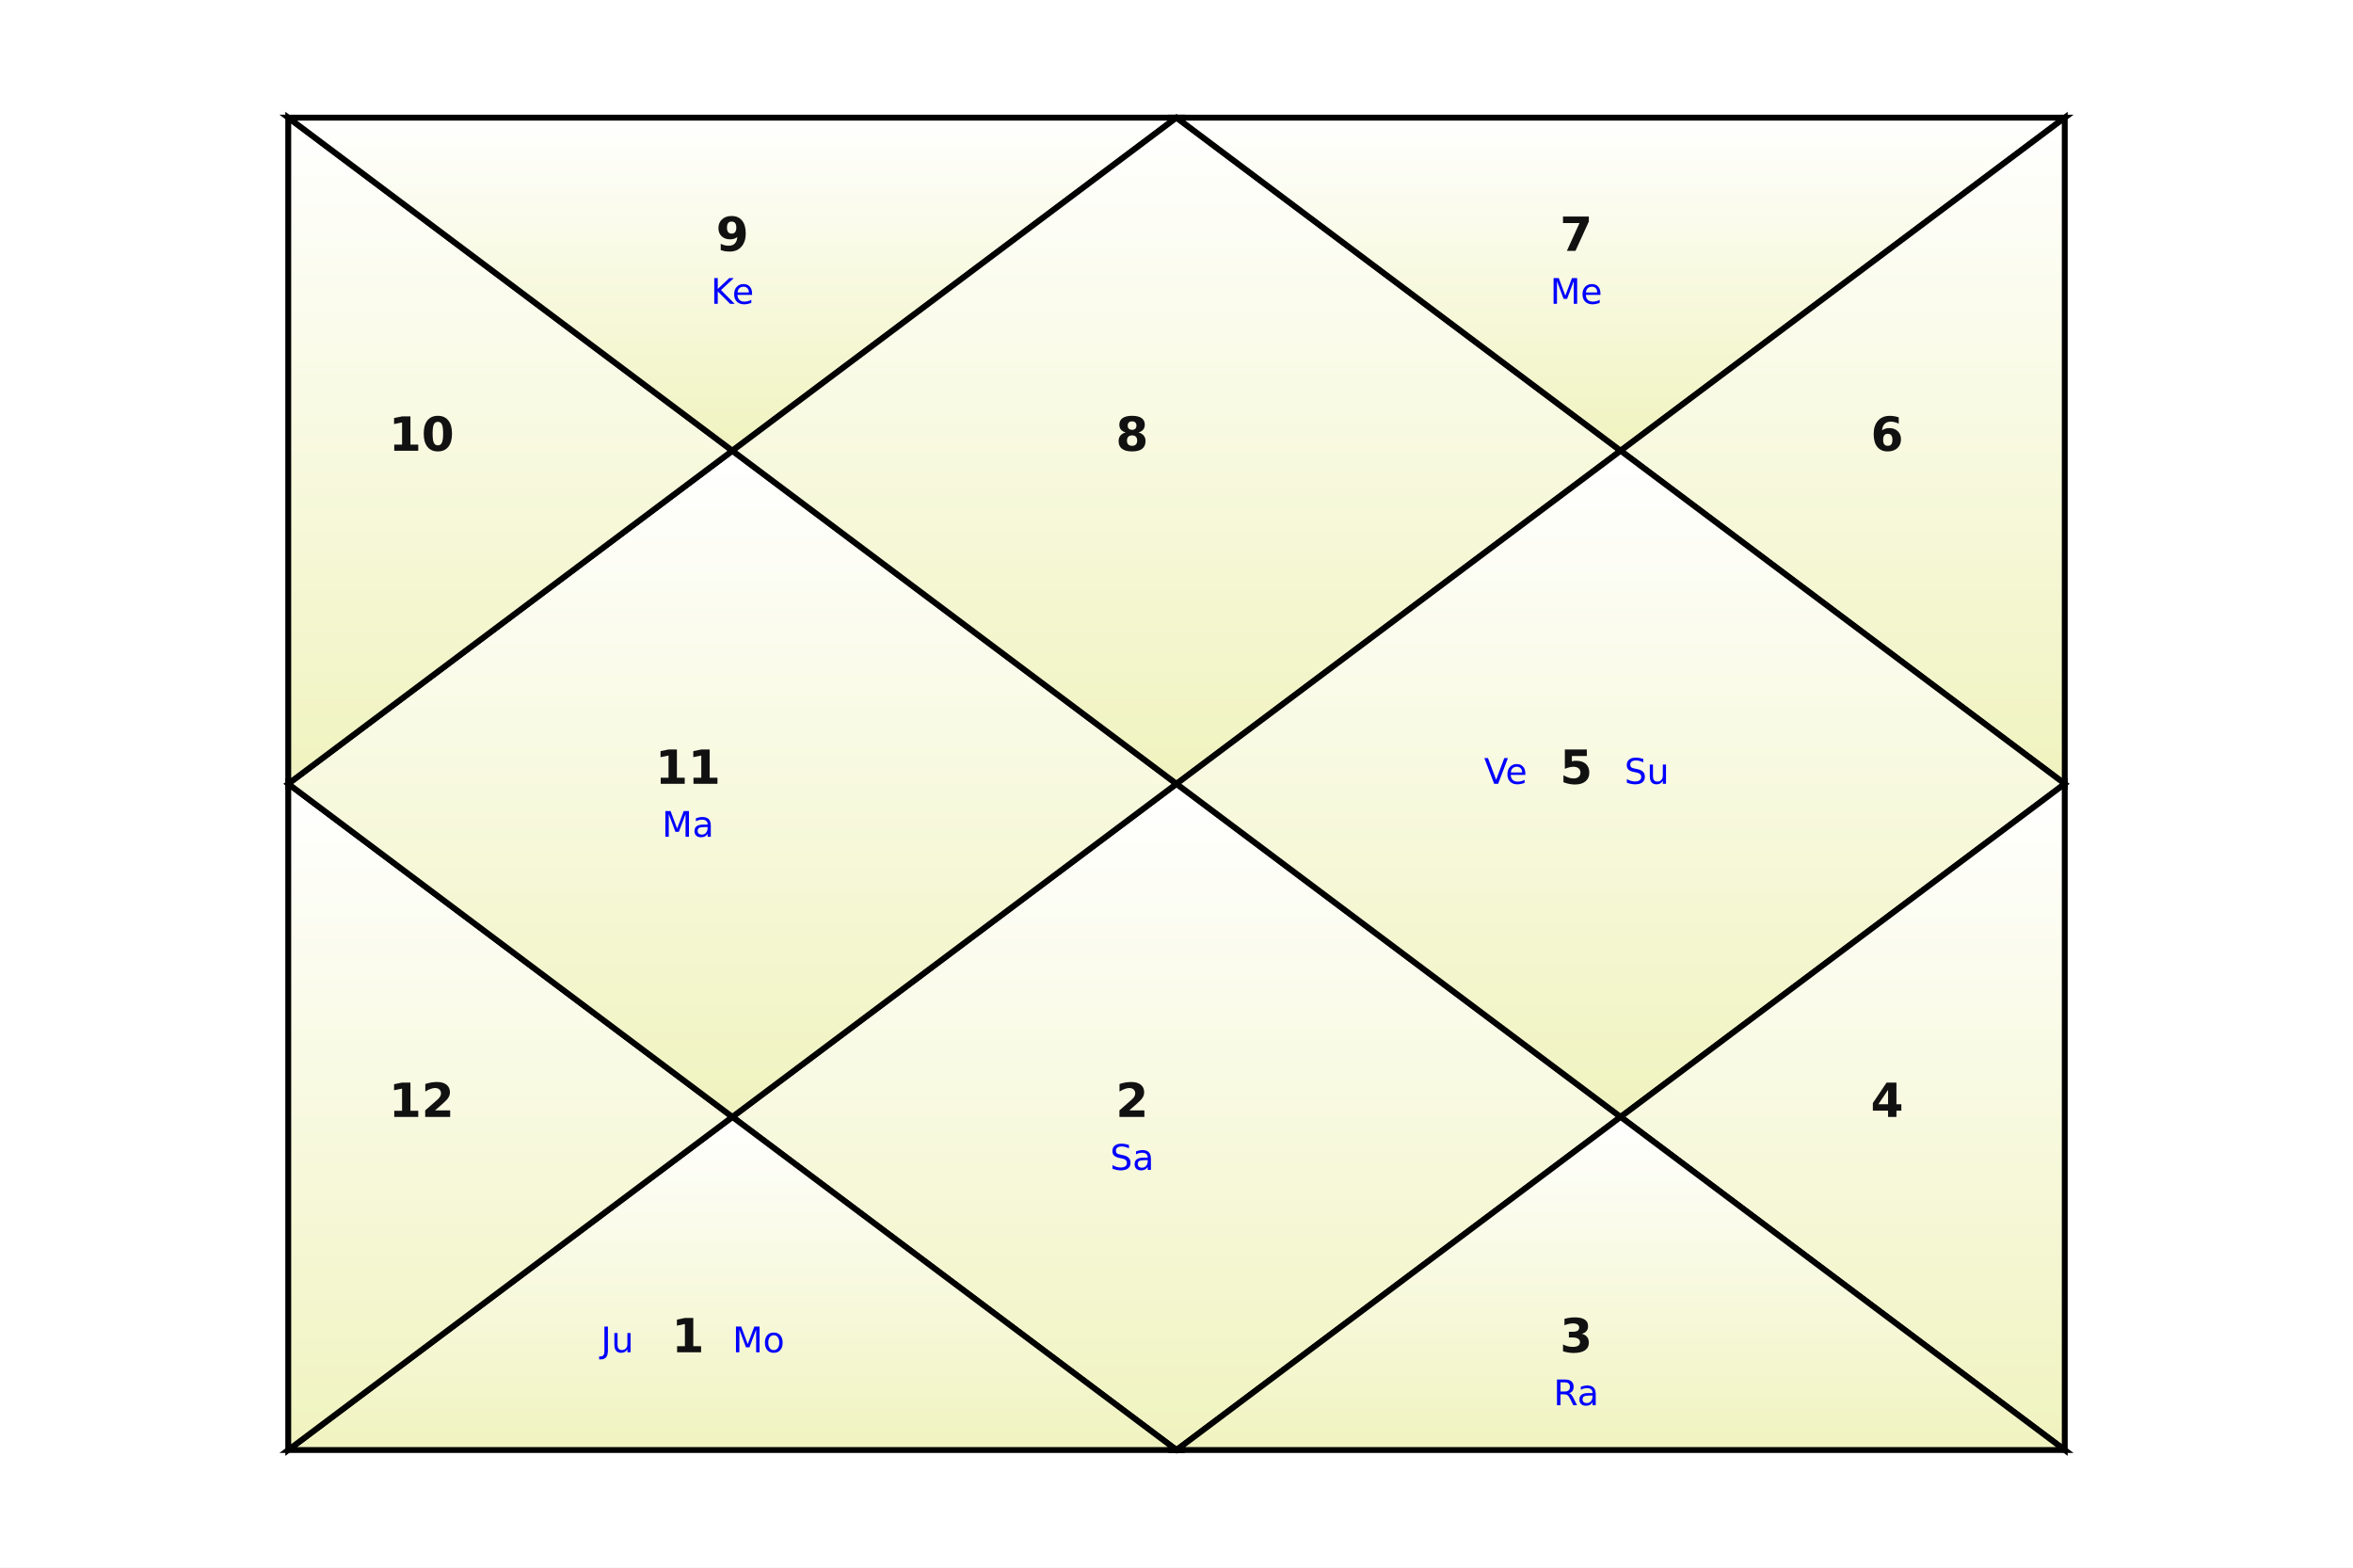
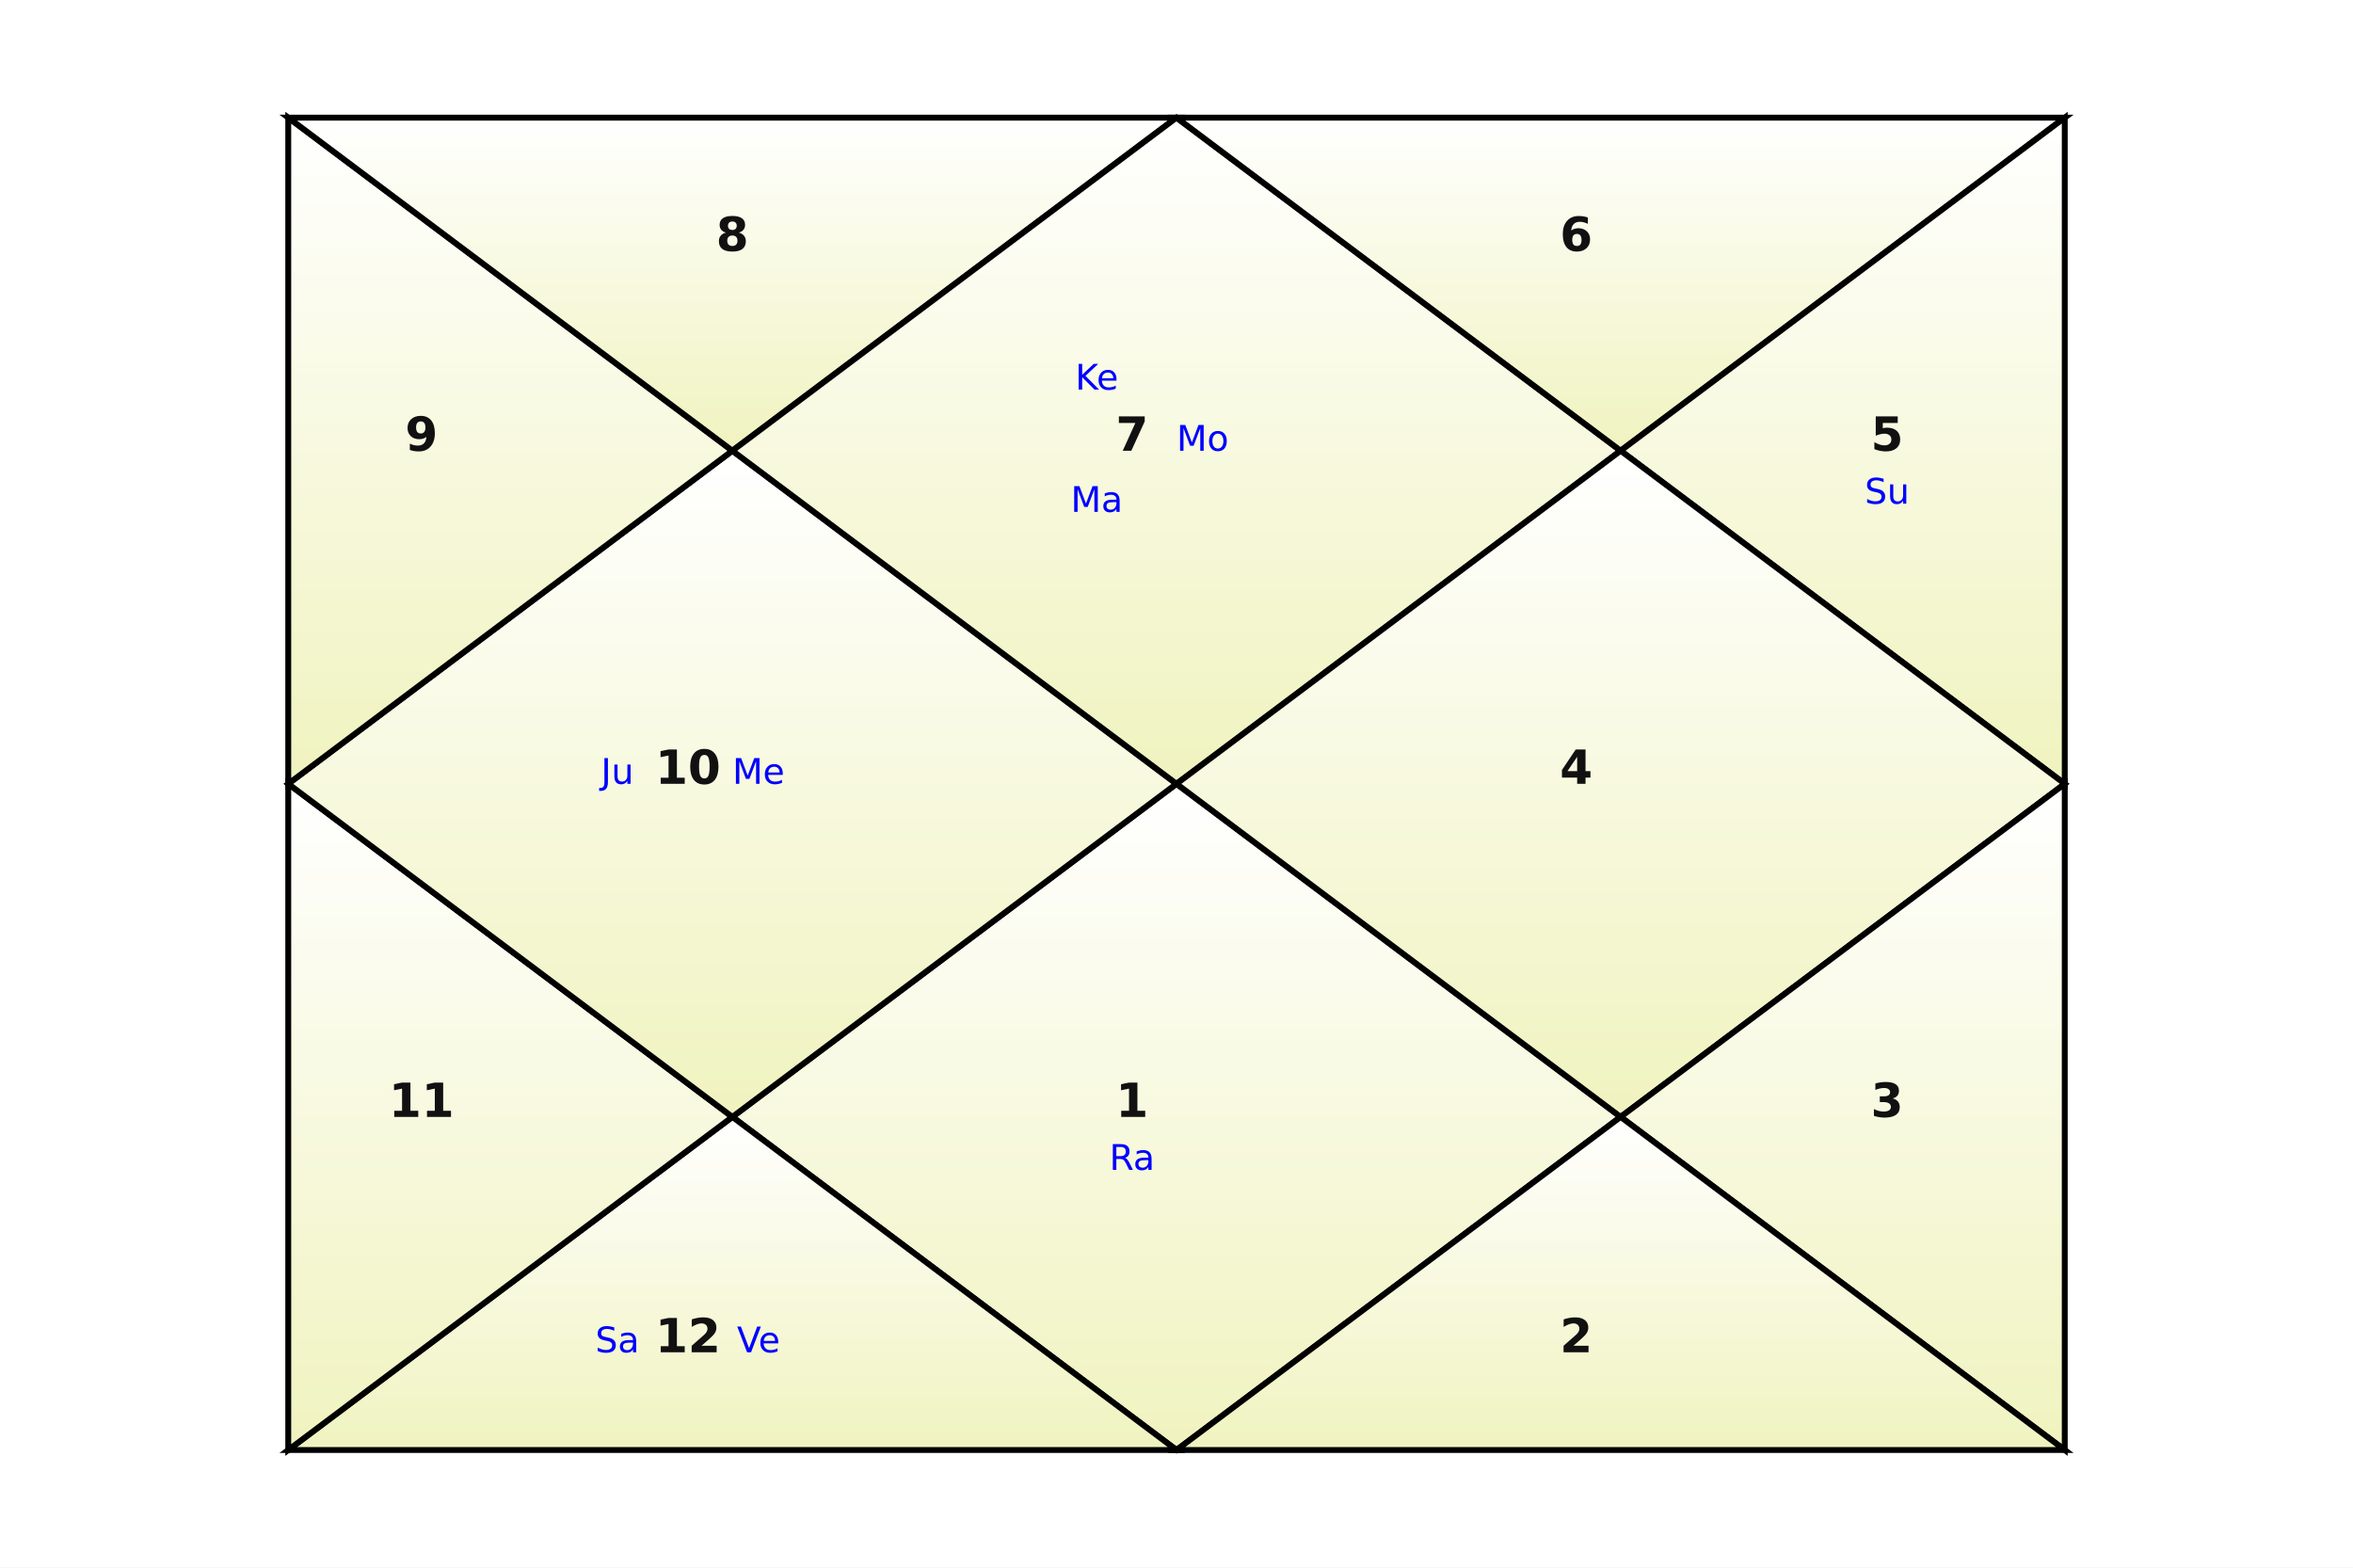
<svg xmlns="http://www.w3.org/2000/svg" baseProfile="full" height="100%" version="1.1" viewBox="0 0 800 533" width="100%">
  <defs>
    <linearGradient id="houseGrad" x1="0" x2="0" y1="0" y2="1">
      <stop offset="0" stop-color="white" />
      <stop offset="1" stop-color="#f0f3bf" />
    </linearGradient>
  </defs>
  <rect fill="white" height="533" width="800" x="0" y="0" />
  <polygon fill="url(#houseGrad)" points="249.0,379.75 400.0,493.0 551.0,379.75 400.0,266.5" stroke="#000" stroke-width="2" />
  <polygon fill="url(#houseGrad)" points="249.0,379.75 98.0,493.0 400.0,493.0" stroke="#000" stroke-width="2" />
  <polygon fill="url(#houseGrad)" points="98.0,266.5 98.0,493.0 249.0,379.75" stroke="#000" stroke-width="2" />
  <polygon fill="url(#houseGrad)" points="98.0,266.5 249.0,379.75 400.0,266.5 249.0,153.25" stroke="#000" stroke-width="2" />
  <polygon fill="url(#houseGrad)" points="98.0,40.0 98.0,266.5 249.0,153.25" stroke="#000" stroke-width="2" />
  <polygon fill="url(#houseGrad)" points="98.0,40.0 249.0,153.25 400.0,40.0" stroke="#000" stroke-width="2" />
  <polygon fill="url(#houseGrad)" points="249.0,153.25 400.0,266.5 551.0,153.25 400.0,40.0" stroke="#000" stroke-width="2" />
  <polygon fill="url(#houseGrad)" points="400.0,40.0 551.0,153.25 702.0,40.0" stroke="#000" stroke-width="2" />
  <polygon fill="url(#houseGrad)" points="551.0,153.25 702.0,266.5 702.0,40.0" stroke="#000" stroke-width="2" />
  <polygon fill="url(#houseGrad)" points="551.0,153.25 400.0,266.5 551.0,379.75 702.0,266.5" stroke="#000" stroke-width="2" />
  <polygon fill="url(#houseGrad)" points="551.0,379.75 702.0,493.0 702.0,266.5" stroke="#000" stroke-width="2" />
  <polygon fill="url(#houseGrad)" points="551.0,379.75 400.0,493.0 702.0,493.0" stroke="#000" stroke-width="2" />
-   <text fill="#111111" font-family="DejaVu Sans, Arial, sans-serif" font-size="16" font-weight="bold" text-anchor="middle" x="384.9" y="153.25">8</text>
-   <text fill="#111111" font-family="DejaVu Sans, Arial, sans-serif" font-size="16" font-weight="bold" text-anchor="middle" x="249.0" y="85.3">9</text>
-   <text fill="#0000ff" font-family="DejaVu Sans, Arial, sans-serif" font-size="12" text-anchor="middle" x="249.0" y="103.3">Ke</text>
-   <text fill="#111111" font-family="DejaVu Sans, Arial, sans-serif" font-size="16" font-weight="bold" text-anchor="middle" x="143.3" y="153.25">10</text>
-   <text fill="#111111" font-family="DejaVu Sans, Arial, sans-serif" font-size="16" font-weight="bold" text-anchor="middle" x="233.9" y="266.5">11</text>
-   <text fill="#0000ff" font-family="DejaVu Sans, Arial, sans-serif" font-size="12" text-anchor="middle" x="233.9" y="284.5">Ma</text>
-   <text fill="#111111" font-family="DejaVu Sans, Arial, sans-serif" font-size="16" font-weight="bold" text-anchor="middle" x="143.3" y="379.75">12</text>
-   <text fill="#111111" font-family="DejaVu Sans, Arial, sans-serif" font-size="16" font-weight="bold" text-anchor="middle" x="233.9" y="459.78">1</text>
-   <text fill="#0000ff" font-family="DejaVu Sans, Arial, sans-serif" font-size="12" text-anchor="middle" x="257.9" y="459.78">Mo</text>
-   <text fill="#0000ff" font-family="DejaVu Sans, Arial, sans-serif" font-size="12" text-anchor="middle" x="209.9" y="459.78">Ju</text>
-   <text fill="#111111" font-family="DejaVu Sans, Arial, sans-serif" font-size="16" font-weight="bold" text-anchor="middle" x="384.9" y="379.75">2</text>
-   <text fill="#0000ff" font-family="DejaVu Sans, Arial, sans-serif" font-size="12" text-anchor="middle" x="384.9" y="397.75">Sa</text>
-   <text fill="#111111" font-family="DejaVu Sans, Arial, sans-serif" font-size="16" font-weight="bold" text-anchor="middle" x="535.9" y="459.78">3</text>
-   <text fill="#0000ff" font-family="DejaVu Sans, Arial, sans-serif" font-size="12" text-anchor="middle" x="535.9" y="477.78">Ra</text>
-   <text fill="#111111" font-family="DejaVu Sans, Arial, sans-serif" font-size="16" font-weight="bold" text-anchor="middle" x="641.6" y="379.75">4</text>
-   <text fill="#111111" font-family="DejaVu Sans, Arial, sans-serif" font-size="16" font-weight="bold" text-anchor="middle" x="535.9" y="266.5">5</text>
-   <text fill="#0000ff" font-family="DejaVu Sans, Arial, sans-serif" font-size="12" text-anchor="middle" x="559.9" y="266.5">Su</text>
-   <text fill="#0000ff" font-family="DejaVu Sans, Arial, sans-serif" font-size="12" text-anchor="middle" x="511.9" y="266.5">Ve</text>
-   <text fill="#111111" font-family="DejaVu Sans, Arial, sans-serif" font-size="16" font-weight="bold" text-anchor="middle" x="641.6" y="153.25">6</text>
-   <text fill="#111111" font-family="DejaVu Sans, Arial, sans-serif" font-size="16" font-weight="bold" text-anchor="middle" x="535.9" y="85.3">7</text>
-   <text fill="#0000ff" font-family="DejaVu Sans, Arial, sans-serif" font-size="12" text-anchor="middle" x="535.9" y="103.3">Me</text>
+   <text fill="#111111" font-family="DejaVu Sans, Arial, sans-serif" font-size="16" font-weight="bold" text-anchor="middle" x="384.9" y="153.25">7</text>
+   <text fill="#0000ff" font-family="DejaVu Sans, Arial, sans-serif" font-size="12" text-anchor="middle" x="408.9" y="153.25">Mo</text>
+   <text fill="#0000ff" font-family="DejaVu Sans, Arial, sans-serif" font-size="12" text-anchor="middle" x="372.9" y="174.035">Ma</text>
+   <text fill="#0000ff" font-family="DejaVu Sans, Arial, sans-serif" font-size="12" text-anchor="middle" x="372.9" y="132.465">Ke</text>
+   <text fill="#111111" font-family="DejaVu Sans, Arial, sans-serif" font-size="16" font-weight="bold" text-anchor="middle" x="249.0" y="85.3">8</text>
+   <text fill="#111111" font-family="DejaVu Sans, Arial, sans-serif" font-size="16" font-weight="bold" text-anchor="middle" x="143.3" y="153.25">9</text>
+   <text fill="#111111" font-family="DejaVu Sans, Arial, sans-serif" font-size="16" font-weight="bold" text-anchor="middle" x="233.9" y="266.5">10</text>
+   <text fill="#0000ff" font-family="DejaVu Sans, Arial, sans-serif" font-size="12" text-anchor="middle" x="257.9" y="266.5">Me</text>
+   <text fill="#0000ff" font-family="DejaVu Sans, Arial, sans-serif" font-size="12" text-anchor="middle" x="209.9" y="266.5">Ju</text>
+   <text fill="#111111" font-family="DejaVu Sans, Arial, sans-serif" font-size="16" font-weight="bold" text-anchor="middle" x="143.3" y="379.75">11</text>
+   <text fill="#111111" font-family="DejaVu Sans, Arial, sans-serif" font-size="16" font-weight="bold" text-anchor="middle" x="233.9" y="459.78">12</text>
+   <text fill="#0000ff" font-family="DejaVu Sans, Arial, sans-serif" font-size="12" text-anchor="middle" x="257.9" y="459.78">Ve</text>
+   <text fill="#0000ff" font-family="DejaVu Sans, Arial, sans-serif" font-size="12" text-anchor="middle" x="209.9" y="459.78">Sa</text>
+   <text fill="#111111" font-family="DejaVu Sans, Arial, sans-serif" font-size="16" font-weight="bold" text-anchor="middle" x="384.9" y="379.75">1</text>
+   <text fill="#0000ff" font-family="DejaVu Sans, Arial, sans-serif" font-size="12" text-anchor="middle" x="384.9" y="397.75">Ra</text>
+   <text fill="#111111" font-family="DejaVu Sans, Arial, sans-serif" font-size="16" font-weight="bold" text-anchor="middle" x="535.9" y="459.78">2</text>
+   <text fill="#111111" font-family="DejaVu Sans, Arial, sans-serif" font-size="16" font-weight="bold" text-anchor="middle" x="641.6" y="379.75">3</text>
+   <text fill="#111111" font-family="DejaVu Sans, Arial, sans-serif" font-size="16" font-weight="bold" text-anchor="middle" x="535.9" y="266.5">4</text>
+   <text fill="#111111" font-family="DejaVu Sans, Arial, sans-serif" font-size="16" font-weight="bold" text-anchor="middle" x="641.6" y="153.25">5</text>
+   <text fill="#0000ff" font-family="DejaVu Sans, Arial, sans-serif" font-size="12" text-anchor="middle" x="641.6" y="171.25">Su</text>
+   <text fill="#111111" font-family="DejaVu Sans, Arial, sans-serif" font-size="16" font-weight="bold" text-anchor="middle" x="535.9" y="85.3">6</text>
</svg>
